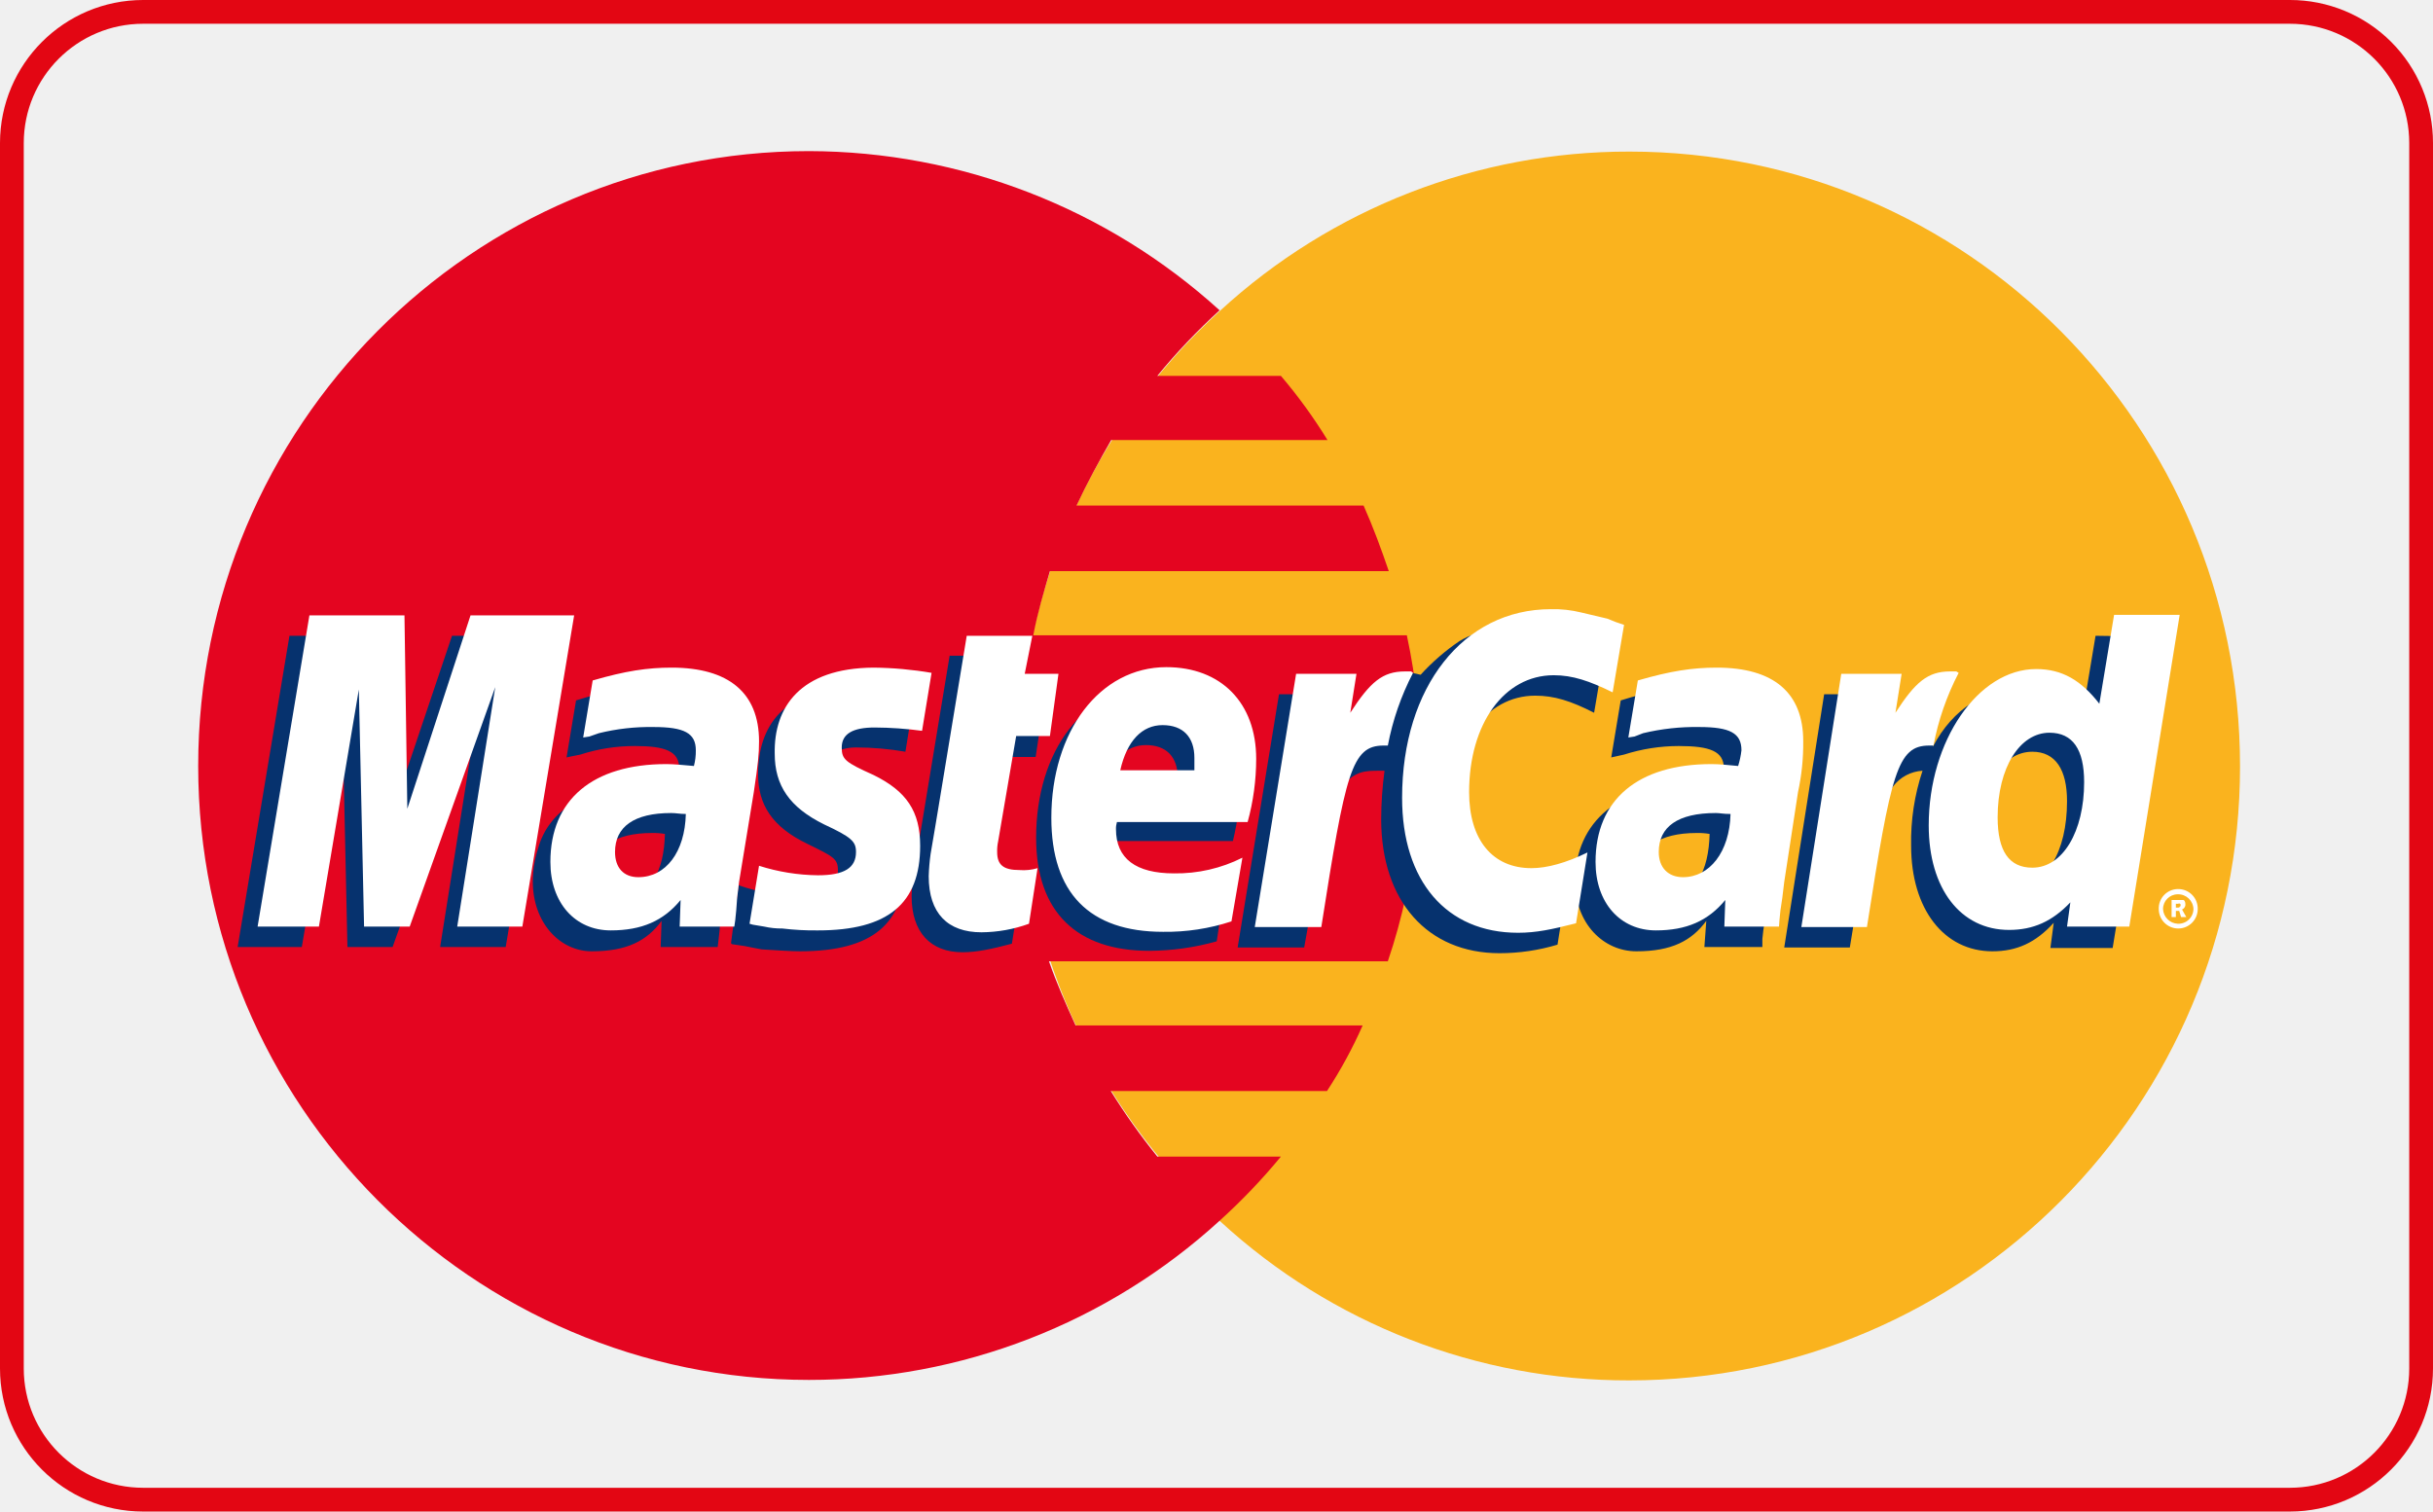
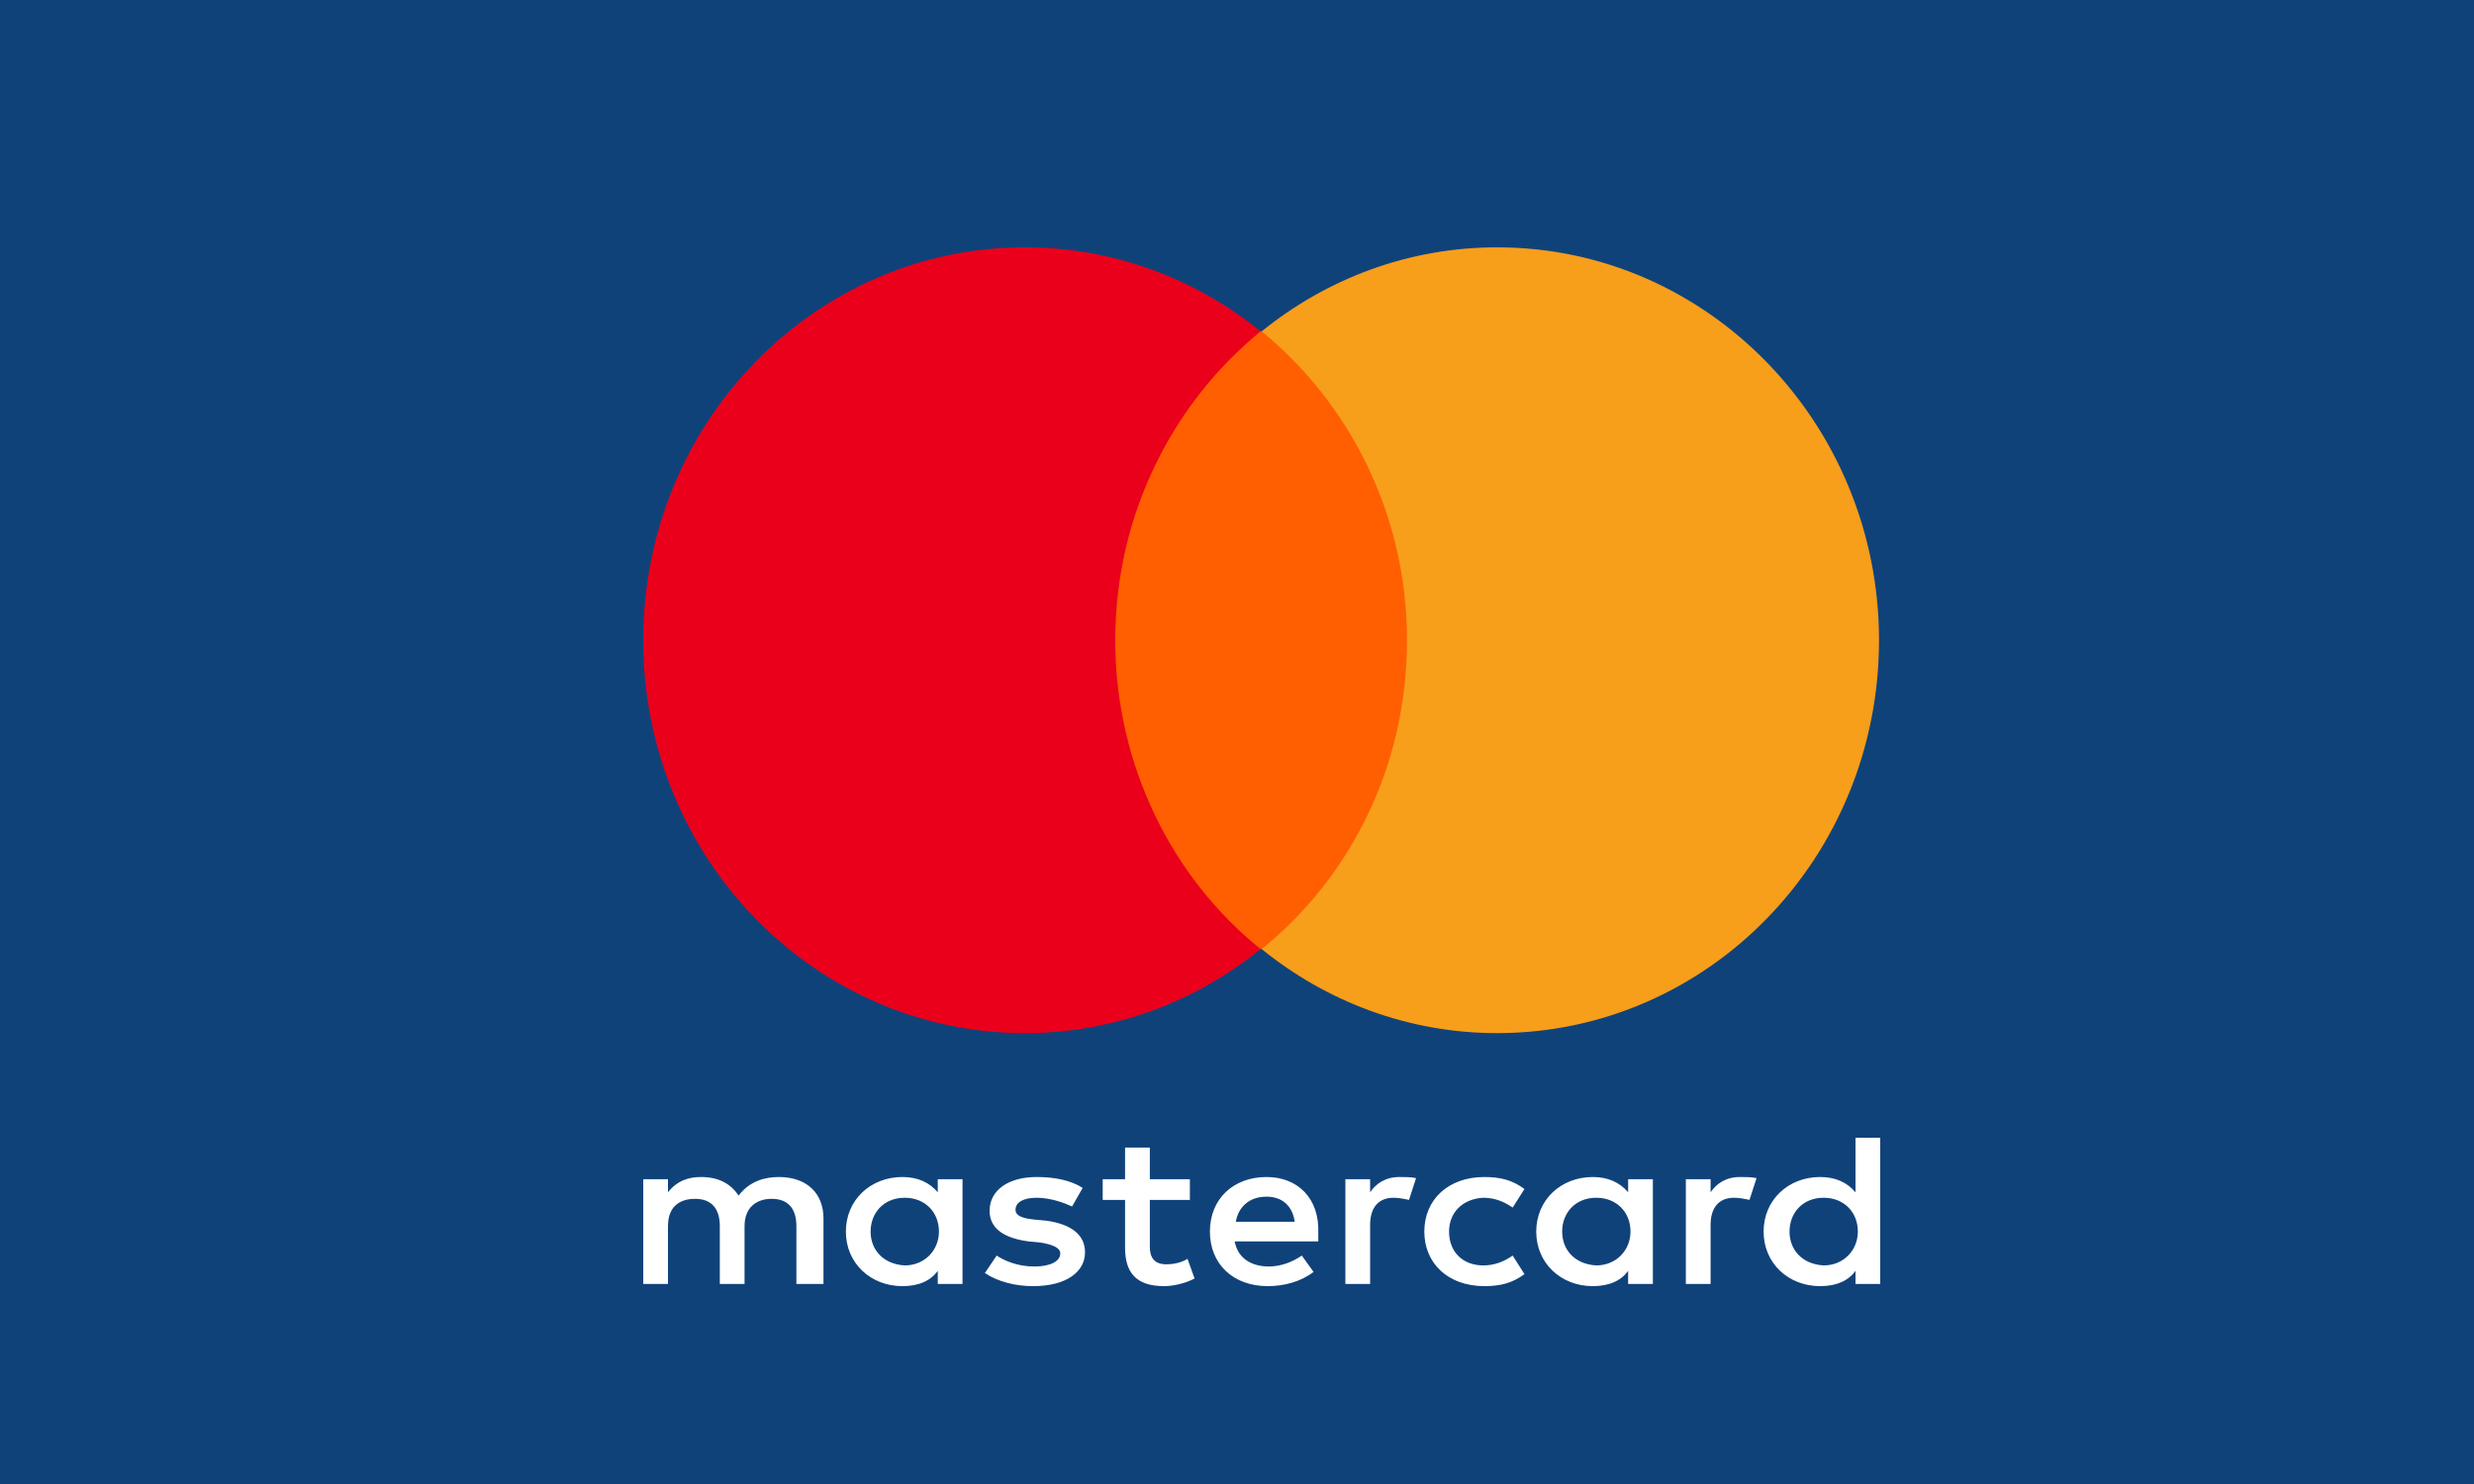
- <svg xmlns="http://www.w3.org/2000/svg" id="Layer_1" data-name="Layer 1" viewBox="0 0 511.9 318.1">
-   <defs>
-     <style>.cls-4{fill:#fff}.cls-5{fill:#06326e}</style>
-   </defs>
-   <path d="M482.7 5a25.12 25.12 0 0 1 25.1 25.1V288a25.12 25.12 0 0 1-25.1 25.1H31A25.12 25.12 0 0 1 5.9 288V30.1A25.12 25.12 0 0 1 31 5h451.7m0-5H31A30.13 30.13 0 0 0 .9 30.1V288A30.13 30.13 0 0 0 31 318.1h451.7a30.13 30.13 0 0 0 30.1-30.1V30.1A30.07 30.07 0 0 0 482.7 0z" transform="translate(-.9)" style="fill:#e30613" />
-   <path d="M257.6 257a126.7 126.7 0 0 0 86.1 33.5c71 0 128.5-57.9 128.5-129.2 0-71.5-57.5-129.4-128.5-129.4a127 127 0 0 0-86.1 33.5 129.43 129.43 0 0 0 0 191.6z" transform="translate(-.9)" style="fill:#fab31e" />
-   <path d="M299.1 147.5a131.92 131.92 0 0 0-2.2-13.8h-78.6c.9-4.7 2.2-9.1 3.5-13.5h71.3c-1.6-4.7-3.3-9.3-5.3-13.8h-60.4c2.2-4.7 4.7-9.3 7.3-13.8h45.5a108 108 0 0 0-9.8-13.5h-26a131.24 131.24 0 0 1 13.1-13.8 128.9 128.9 0 0 0-86.4-33.5c-70.8 0-128.5 57.9-128.5 129.4 0 71.3 57.7 129.2 128.5 129.2a127.94 127.94 0 0 0 86.4-33.5 126.41 126.41 0 0 0 12.9-13.5h-26a137.1 137.1 0 0 1-9.8-13.8h45.5a96.47 96.47 0 0 0 7.5-13.8h-60.4c-2-4.4-4-8.9-5.6-13.5h71.3a121.68 121.68 0 0 0 3.8-13.8 120.41 120.41 0 0 0 2.2-13.8c.4-4.4.7-8.9.7-13.5a104 104 0 0 0-.5-13.7z" transform="translate(-.9)" style="fill:#e40520" />
-   <path class="cls-4" d="M455.1 191.3a4.06 4.06 0 0 1 4-4.2 4.1 4.1 0 0 1 4.2 4.2 4.1 4.1 0 1 1-8.2 0zm4 3.1a3.16 3.16 0 0 0 3.3-3.1 3.22 3.22 0 0 0-3.3-3.1 3.11 3.11 0 0 0-3.1 3.1 3.25 3.25 0 0 0 3.1 3.1zm-.4-1.4h-.9v-3.6h2.5c.4.2.4.7.4 1.1a1.13 1.13 0 0 1-.7.9l.9 1.6h-1.1l-.4-1.3h-.7v-.7h.4c.2 0 .4 0 .4-.2.2 0 .2-.2.2-.4a.2.2 0 0 0-.2-.2c0-.2-.2 0-.4 0h-.4v2.8z" transform="translate(-.9)" />
-   <path class="cls-5" d="M213.8 198.6c-4.2 1.1-7.3 1.8-10.4 1.8-6.7 0-10.7-4.2-10.7-11.8a44 44 0 0 1 .4-4.9l.9-5.1.7-4.2 6-36.4H214l-1.6 8h8.4l-2 13.3h-8.4L207 181a11.3 11.3 0 0 0-.2 2.2c0 2.9 1.3 4 4.7 4a26.05 26.05 0 0 0 4.2-.4l-1.9 11.8zM256.9 198.1a53.49 53.49 0 0 1-14.2 2c-15.1 0-23.8-8-23.8-23.8 0-18.4 10.2-31.7 24.4-31.7 11.3 0 18.6 7.6 18.6 19.3a56 56 0 0 1-1.6 13.1h-27.8a6.89 6.89 0 0 0-.2 1.8c0 6.2 4.2 9.3 12.2 9.3a33.64 33.64 0 0 0 14.4-3.3l-2 13.3zm-8.2-31.7v-2.7c0-4.4-2.4-6.9-6.7-6.9s-7.5 3.3-8.9 9.5h15.6z" transform="translate(-.9)" />
-   <path class="cls-5" d="M106.4 199.3H92.6l8-50.4-18 50.4h-9.5L72 149.1l-8.5 50.2H50l10.9-65.5h20.2l.4 40.4 13.6-40.4h22.2l-10.9 65.5z" />
-   <path class="cls-5" d="M140.8 175.5a14.22 14.22 0 0 0-2.7-.2c-8 0-12 3.1-12 8 0 3.3 2 5.6 5.1 5.6 6.7-.1 9.4-5.6 9.6-13.4zm11.1 23.8h-12l.2-5.5c-3.1 4.2-7.3 6.4-14.7 6.4-6.7 0-12.4-6-12.4-14.7a22.65 22.65 0 0 1 1.1-6.9c2.2-8.2 10.4-13.3 23.1-13.5 1.6 0 4 0 6.2.2a13 13 0 0 0 .4-3.6c0-3.6-2.9-4.7-9.3-4.7a37 37 0 0 0-11.5 1.8l-2 .4-.9.2 2-12c6.4-2 11.1-2.9 16.2-2.9 12 0 18.4 5.6 18.4 15.8a49.63 49.63 0 0 1-.7 10.4l-3.1 19.1-.4 3.3-.2 2.7-.2 1.8-.2 1.7zM323.9 146.4c4 0 7.5 1.1 12.4 3.6l2.4-14.2a18.42 18.42 0 0 0-3.6-1.3l-5.6-1.6a29.81 29.81 0 0 0-6.4-.7c-6.9 0-10.9.2-15.1 2.7a45.63 45.63 0 0 0-8.2 7.1l-1.8-.4-14.2 10 .7-5.5H270l-8.7 53.3h14l5.1-28.6s2-4 2.9-5.3c2.7-3.3 4.9-3.3 7.8-3.3h1.1a77.85 77.85 0 0 0-.7 10.2c0 17.3 9.8 28.2 24.9 28.2a42.29 42.29 0 0 0 12.2-1.8l2.4-15.1c-4.4 2.4-8.4 3.6-11.8 3.6-8.2 0-13.1-6.2-13.1-16 .1-14.7 7.4-24.9 17.8-24.9zM441.8 133.8l-3.1 18.6c-3.3-5.1-7.3-7.5-12.7-7.5-7.3 0-14.2 4.2-18.4 12.2v-.2l-8.9-5.3.9-5.5h-14.9l-8.4 53.3h13.8l4.7-28.6s3.6-4 4.4-5.3a8.33 8.33 0 0 1 6.2-3.3A46.88 46.88 0 0 0 403 178c0 13.3 6.9 22.2 17.1 22.2 5.1 0 9.1-1.8 12.9-6l-.7 5.3h13.1l10.7-65.5-14.3-.2zm-17.1 52.8c-4.7 0-7.1-3.6-7.1-10.4 0-10.4 4.4-18 10.9-18 4.9 0 7.3 3.8 7.3 10.4 0 10.7-4.4 18-11.1 18zM360.6 175.5a14.22 14.22 0 0 0-2.7-.2c-8 0-12 3.1-12 8 0 3.3 2 5.6 5.1 5.6 6.7-.1 9.4-5.6 9.6-13.4zm11.1 23.8h-12.2l.4-5.5c-3.1 4.2-7.3 6.4-14.7 6.4-6.9 0-12.9-5.8-12.9-14.7 0-12.7 9.5-20.4 24.6-20.4 1.6 0 4 0 6 .2a15.88 15.88 0 0 0 .7-3.6c0-3.6-2.9-4.7-9.5-4.7a38 38 0 0 0-11.5 1.8l-1.8.4-.9.2 2-12c6.4-2 11.1-2.9 16.2-2.9 12 0 18.2 5.6 18.2 15.8a38.63 38.63 0 0 1-.7 10.4l-2.9 19.1-.4 3.3-.4 2.7-.2 1.8v1.7zM181 157.3a61.58 61.58 0 0 1 10.4.9l2-12.4c-4-.4-9.3-1.1-12.4-1.1-15.5 0-20.6 8.4-20.6 18.2 0 6.4 2.9 11.1 10.4 14.7 5.5 2.7 6.4 3.1 6.4 5.6 0 3.3-2.9 5.3-8.2 5.3a39 39 0 0 1-12.7-2.2l-1.6 12.2.2.2 2.7.4c.9.2 2 .4 3.6.7 3.3.2 6.2.4 8 .4 15.5 0 22-6 22-17.8 0-7.3-3.6-11.8-10.4-14.9-6-2.7-6.7-3.1-6.7-5.5s2.7-4.7 6.9-4.7z" transform="translate(-.9)" />
-   <path class="cls-4" d="M342.6 131.5l-2.4 14.2c-4.9-2.4-8.4-3.6-12.4-3.6-10.4 0-17.8 10.2-17.8 24.6 0 10 4.9 16 13.1 16 3.3 0 7.3-1.1 11.8-3.3l-2.4 14.9c-5.1 1.3-8.4 2-12.2 2-15.1 0-24.4-10.9-24.4-28.4 0-23.3 12.9-39.7 31.3-39.7a24.08 24.08 0 0 1 6.4.7l5.5 1.3a32.46 32.46 0 0 0 3.5 1.3zM297.8 141.3h-1.3c-4.7 0-7.3 2.2-11.5 8.7l1.3-8.2h-12.7l-8.7 53.3h14c5.1-32.6 6.4-38.2 13.1-38.2h.9a55.56 55.56 0 0 1 5.3-15.3l-.4-.3zM217.4 194.4a29.87 29.87 0 0 1-10 1.8c-7.1 0-11.1-4-11.1-11.8a42.59 42.59 0 0 1 .4-4.7l.9-5.3.7-4.2 6-36.4h13.8l-1.6 8h7.1l-1.8 13.1h-7.1l-3.8 22.2a9.38 9.38 0 0 0-.2 2.2c0 2.7 1.3 3.8 4.7 3.8a10.25 10.25 0 0 0 3.8-.4l-1.8 11.7zM163.9 158.6c0 6.7 3.1 11.3 10.4 14.9 5.8 2.7 6.7 3.6 6.7 5.8 0 3.3-2.4 4.9-8 4.9a42.23 42.23 0 0 1-12.4-2l-2 12.2.7.2 2.4.4a16.17 16.17 0 0 0 3.8.4 56.78 56.78 0 0 0 7.5.4c14.7 0 21.5-5.6 21.5-17.8 0-7.3-2.9-11.5-9.8-14.9-6-2.7-6.7-3.3-6.7-5.8 0-2.9 2.4-4.2 6.9-4.2a76.55 76.55 0 0 1 10 .7l2-12.2a76.71 76.71 0 0 0-12.2-1.1c-15.5.1-21 8.4-20.8 18.1zM448.9 195h-13.1l.7-5.1c-3.8 4-7.8 5.8-12.9 5.8-10.2 0-16.9-8.7-16.9-22 0-17.8 10.4-32.9 22.6-32.9 5.5 0 9.5 2.4 13.3 7.3l3.1-18.7h13.8L448.9 195zm-20.4-12.4c6.4 0 10.9-7.6 10.9-18 0-6.9-2.4-10.4-7.3-10.4-6.2 0-10.9 7.3-10.9 17.8 0 7.1 2.4 10.6 7.3 10.6zM260 193.9a44.19 44.19 0 0 1-14.4 2.2c-15.5 0-23.5-8.2-23.5-24 0-18.2 10.2-31.7 24.2-31.7 11.5 0 18.9 7.5 18.9 19.3a50.4 50.4 0 0 1-1.8 13.3h-27.5a4.72 4.72 0 0 0-.2 1.5c0 6.2 4.2 9.3 12.2 9.3a31 31 0 0 0 14.4-3.3l-2.3 13.4zm-7.8-31.7v-2.7c0-4.4-2.4-6.9-6.7-6.9s-7.5 3.3-8.9 9.5h15.6z" transform="translate(-.9)" />
-   <path class="cls-4" d="M109.9 195H96.2l8-50.4-18 50.4h-9.6l-1.1-49.9-8.4 49.9H54.2l10.9-65.5h20l.6 40.7L99 129.5h21.8L109.9 195z" />
-   <path class="cls-4" d="M145.2 171.3c-1.3 0-2-.2-3.1-.2-7.8 0-11.8 2.9-11.8 8.2 0 3.3 1.8 5.3 4.9 5.3 5.8 0 9.8-5.3 10-13.3zm10.2 23.7h-11.5l.2-5.6c-3.6 4.4-8.2 6.4-14.7 6.4-7.5 0-12.7-5.8-12.7-14.4 0-13.1 8.9-20.6 24.4-20.6 1.6 0 3.6.2 5.8.4a12.24 12.24 0 0 0 .4-3.3c0-3.6-2.4-4.9-8.9-4.9a44.92 44.92 0 0 0-11.5 1.3l-2 .7-1.3.2 2-12c6.9-2 11.5-2.7 16.6-2.7 12 0 18.4 5.3 18.4 15.5 0 2.7-.2 4.7-1.1 10.7l-3.1 18.9-.4 3.3-.2 2.7-.2 2-.2 1.4zM365 171.3c-1.6 0-2.2-.2-3.1-.2-8 0-12 2.9-12 8.2 0 3.3 2 5.3 5.1 5.3 5.6 0 9.8-5.3 10-13.3zm10.2 23.7h-11.5l.2-5.6c-3.6 4.4-8.2 6.4-14.6 6.4-7.5 0-12.7-5.8-12.7-14.4 0-13.1 8.9-20.6 24.4-20.6 1.6 0 3.6.2 5.6.4a17.74 17.74 0 0 0 .7-3.3c0-3.6-2.4-4.9-8.9-4.9a47.37 47.37 0 0 0-11.8 1.3l-1.8.7-1.3.2 2-12c6.9-2 11.5-2.7 16.6-2.7 12 0 18.2 5.3 18.2 15.5a48.27 48.27 0 0 1-1.1 10.7l-2.9 18.9-.4 3.3-.4 2.7-.2 2-.1 1.4zM412.5 141.3h-1.3c-4.7 0-7.3 2.2-11.5 8.7l1.3-8.2h-12.7l-8.4 53.3h13.8c5.1-32.6 6.4-38.2 13.1-38.2h.9a55.56 55.56 0 0 1 5.3-15.3l-.5-.3z" transform="translate(-.9)" />
+ <svg xmlns="http://www.w3.org/2000/svg" width="200px" height="120px" viewBox="0 0 200 120" version="1.1">
+   <g id="Square" stroke="none" stroke-width="1" fill="none" fill-rule="evenodd">
+     <g id="Large" transform="translate(-32, -404)">
+       <g id="large/mastercard" transform="translate(32, 404)">
+         <rect id="Background" fill="#10427A" x="0" y="0" width="200" height="120" />
+         <g id="Logo" transform="translate(52, 20)" fill-rule="nonzero">
+           <g id="mastercard">
+             <rect id="Rectangle-path" fill="#FF5F00" x="36.445" y="6.795" width="27.012" height="49.95" />
+             <path d="M38.16,31.77 C38.16,21.622 42.79,12.62 49.908,6.795 C44.677,2.559 38.074,-7.82864208e-06 30.871,-7.82864208e-06 C13.806,-7.82864208e-06 6.74147421e-07,14.208 6.74147421e-07,31.77 C6.74147421e-07,49.332 13.806,63.541 30.871,63.541 C38.074,63.541 44.677,60.982 49.908,56.745 C42.79,51.009 38.16,41.919 38.16,31.77 Z" id="Shape" fill="#EB001B" />
+             <path d="M99.901,31.77 C99.901,49.332 86.095,63.541 69.03,63.541 C61.827,63.541 55.224,60.982 49.993,56.745 C57.196,50.921 61.741,41.919 61.741,31.77 C61.741,21.622 57.111,12.62 49.993,6.795 C55.224,2.559 61.827,-7.82864208e-06 69.03,-7.82864208e-06 C86.095,-7.82864208e-06 99.901,14.297 99.901,31.77 Z" id="Shape" fill="#F79E1B" />
+           </g>
+           <path d="M14.571,83.824 L14.571,78.529 C14.571,76.5 13.238,75.176 10.952,75.176 C9.81,75.176 8.571,75.529 7.714,76.676 C7.048,75.706 6.095,75.176 4.667,75.176 C3.714,75.176 2.762,75.441 2,76.412 L2,75.353 L0,75.353 L0,83.824 L2,83.824 L2,79.147 C2,77.647 2.857,76.941 4.19,76.941 C5.524,76.941 6.19,77.735 6.19,79.147 L6.19,83.824 L8.19,83.824 L8.19,79.147 C8.19,77.647 9.143,76.941 10.381,76.941 C11.714,76.941 12.381,77.735 12.381,79.147 L12.381,83.824 L14.571,83.824 L14.571,83.824 Z M44.19,75.353 L40.952,75.353 L40.952,72.794 L38.952,72.794 L38.952,75.353 L37.143,75.353 L37.143,77.029 L38.952,77.029 L38.952,80.912 C38.952,82.853 39.81,84 42.095,84 C42.952,84 43.905,83.735 44.571,83.382 L44,81.794 C43.429,82.147 42.762,82.235 42.286,82.235 C41.333,82.235 40.952,81.706 40.952,80.824 L40.952,77.029 L44.19,77.029 L44.19,75.353 L44.19,75.353 Z M61.143,75.176 C60,75.176 59.238,75.706 58.762,76.412 L58.762,75.353 L56.762,75.353 L56.762,83.824 L58.762,83.824 L58.762,79.059 C58.762,77.647 59.429,76.853 60.667,76.853 C61.048,76.853 61.524,76.941 61.905,77.029 L62.476,75.265 C62.095,75.176 61.524,75.176 61.143,75.176 L61.143,75.176 L61.143,75.176 Z M35.524,76.059 C34.571,75.441 33.238,75.176 31.81,75.176 C29.524,75.176 28,76.235 28,77.912 C28,79.324 29.143,80.118 31.143,80.382 L32.095,80.471 C33.143,80.647 33.714,80.912 33.714,81.353 C33.714,81.971 32.952,82.412 31.619,82.412 C30.286,82.412 29.238,81.971 28.571,81.529 L27.619,82.941 C28.667,83.647 30.095,84 31.524,84 C34.19,84 35.714,82.853 35.714,81.265 C35.714,79.765 34.476,78.971 32.571,78.706 L31.619,78.618 C30.762,78.529 30.095,78.353 30.095,77.824 C30.095,77.206 30.762,76.853 31.81,76.853 C32.952,76.853 34.095,77.294 34.667,77.559 L35.524,76.059 L35.524,76.059 Z M88.667,75.176 C87.524,75.176 86.762,75.706 86.286,76.412 L86.286,75.353 L84.286,75.353 L84.286,83.824 L86.286,83.824 L86.286,79.059 C86.286,77.647 86.952,76.853 88.19,76.853 C88.571,76.853 89.048,76.941 89.429,77.029 L90,75.265 C89.619,75.176 89.048,75.176 88.667,75.176 L88.667,75.176 L88.667,75.176 Z M63.143,79.588 C63.143,82.147 65.048,84 68,84 C69.333,84 70.286,83.735 71.238,83.029 L70.286,81.529 C69.524,82.059 68.762,82.324 67.905,82.324 C66.286,82.324 65.143,81.265 65.143,79.588 C65.143,78 66.286,76.941 67.905,76.853 C68.762,76.853 69.524,77.118 70.286,77.647 L71.238,76.147 C70.286,75.441 69.333,75.176 68,75.176 C65.048,75.176 63.143,77.029 63.143,79.588 L63.143,79.588 L63.143,79.588 Z M81.619,79.588 L81.619,75.353 L79.619,75.353 L79.619,76.412 C78.952,75.618 78,75.176 76.762,75.176 C74.19,75.176 72.19,77.029 72.19,79.588 C72.19,82.147 74.19,84 76.762,84 C78.095,84 79.048,83.559 79.619,82.765 L79.619,83.824 L81.619,83.824 L81.619,79.588 Z M74.286,79.588 C74.286,78.088 75.333,76.853 77.048,76.853 C78.667,76.853 79.81,78 79.81,79.588 C79.81,81.088 78.667,82.324 77.048,82.324 C75.333,82.235 74.286,81.088 74.286,79.588 L74.286,79.588 Z M50.381,75.176 C47.714,75.176 45.81,76.941 45.81,79.588 C45.81,82.235 47.714,84 50.476,84 C51.81,84 53.143,83.647 54.19,82.853 L53.238,81.529 C52.476,82.059 51.524,82.412 50.571,82.412 C49.333,82.412 48.095,81.882 47.81,80.382 L54.571,80.382 L54.571,79.676 C54.667,76.941 52.952,75.176 50.381,75.176 L50.381,75.176 L50.381,75.176 Z M50.381,76.765 C51.619,76.765 52.476,77.471 52.667,78.794 L47.905,78.794 C48.095,77.647 48.952,76.765 50.381,76.765 L50.381,76.765 Z M100,79.588 L100,72 L98,72 L98,76.412 C97.333,75.618 96.381,75.176 95.143,75.176 C92.571,75.176 90.571,77.029 90.571,79.588 C90.571,82.147 92.571,84 95.143,84 C96.476,84 97.429,83.559 98,82.765 L98,83.824 L100,83.824 L100,79.588 Z M92.667,79.588 C92.667,78.088 93.714,76.853 95.429,76.853 C97.048,76.853 98.19,78 98.19,79.588 C98.19,81.088 97.048,82.324 95.429,82.324 C93.714,82.235 92.667,81.088 92.667,79.588 L92.667,79.588 Z M25.81,79.588 L25.81,75.353 L23.81,75.353 L23.81,76.412 C23.143,75.618 22.19,75.176 20.952,75.176 C18.381,75.176 16.381,77.029 16.381,79.588 C16.381,82.147 18.381,84 20.952,84 C22.286,84 23.238,83.559 23.81,82.765 L23.81,83.824 L25.81,83.824 L25.81,79.588 Z M18.381,79.588 C18.381,78.088 19.429,76.853 21.143,76.853 C22.762,76.853 23.905,78 23.905,79.588 C23.905,81.088 22.762,82.324 21.143,82.324 C19.429,82.235 18.381,81.088 18.381,79.588 Z" id="Shape" fill="#FFFFFF" />
+         </g>
+       </g>
+     </g>
+   </g>
</svg>
